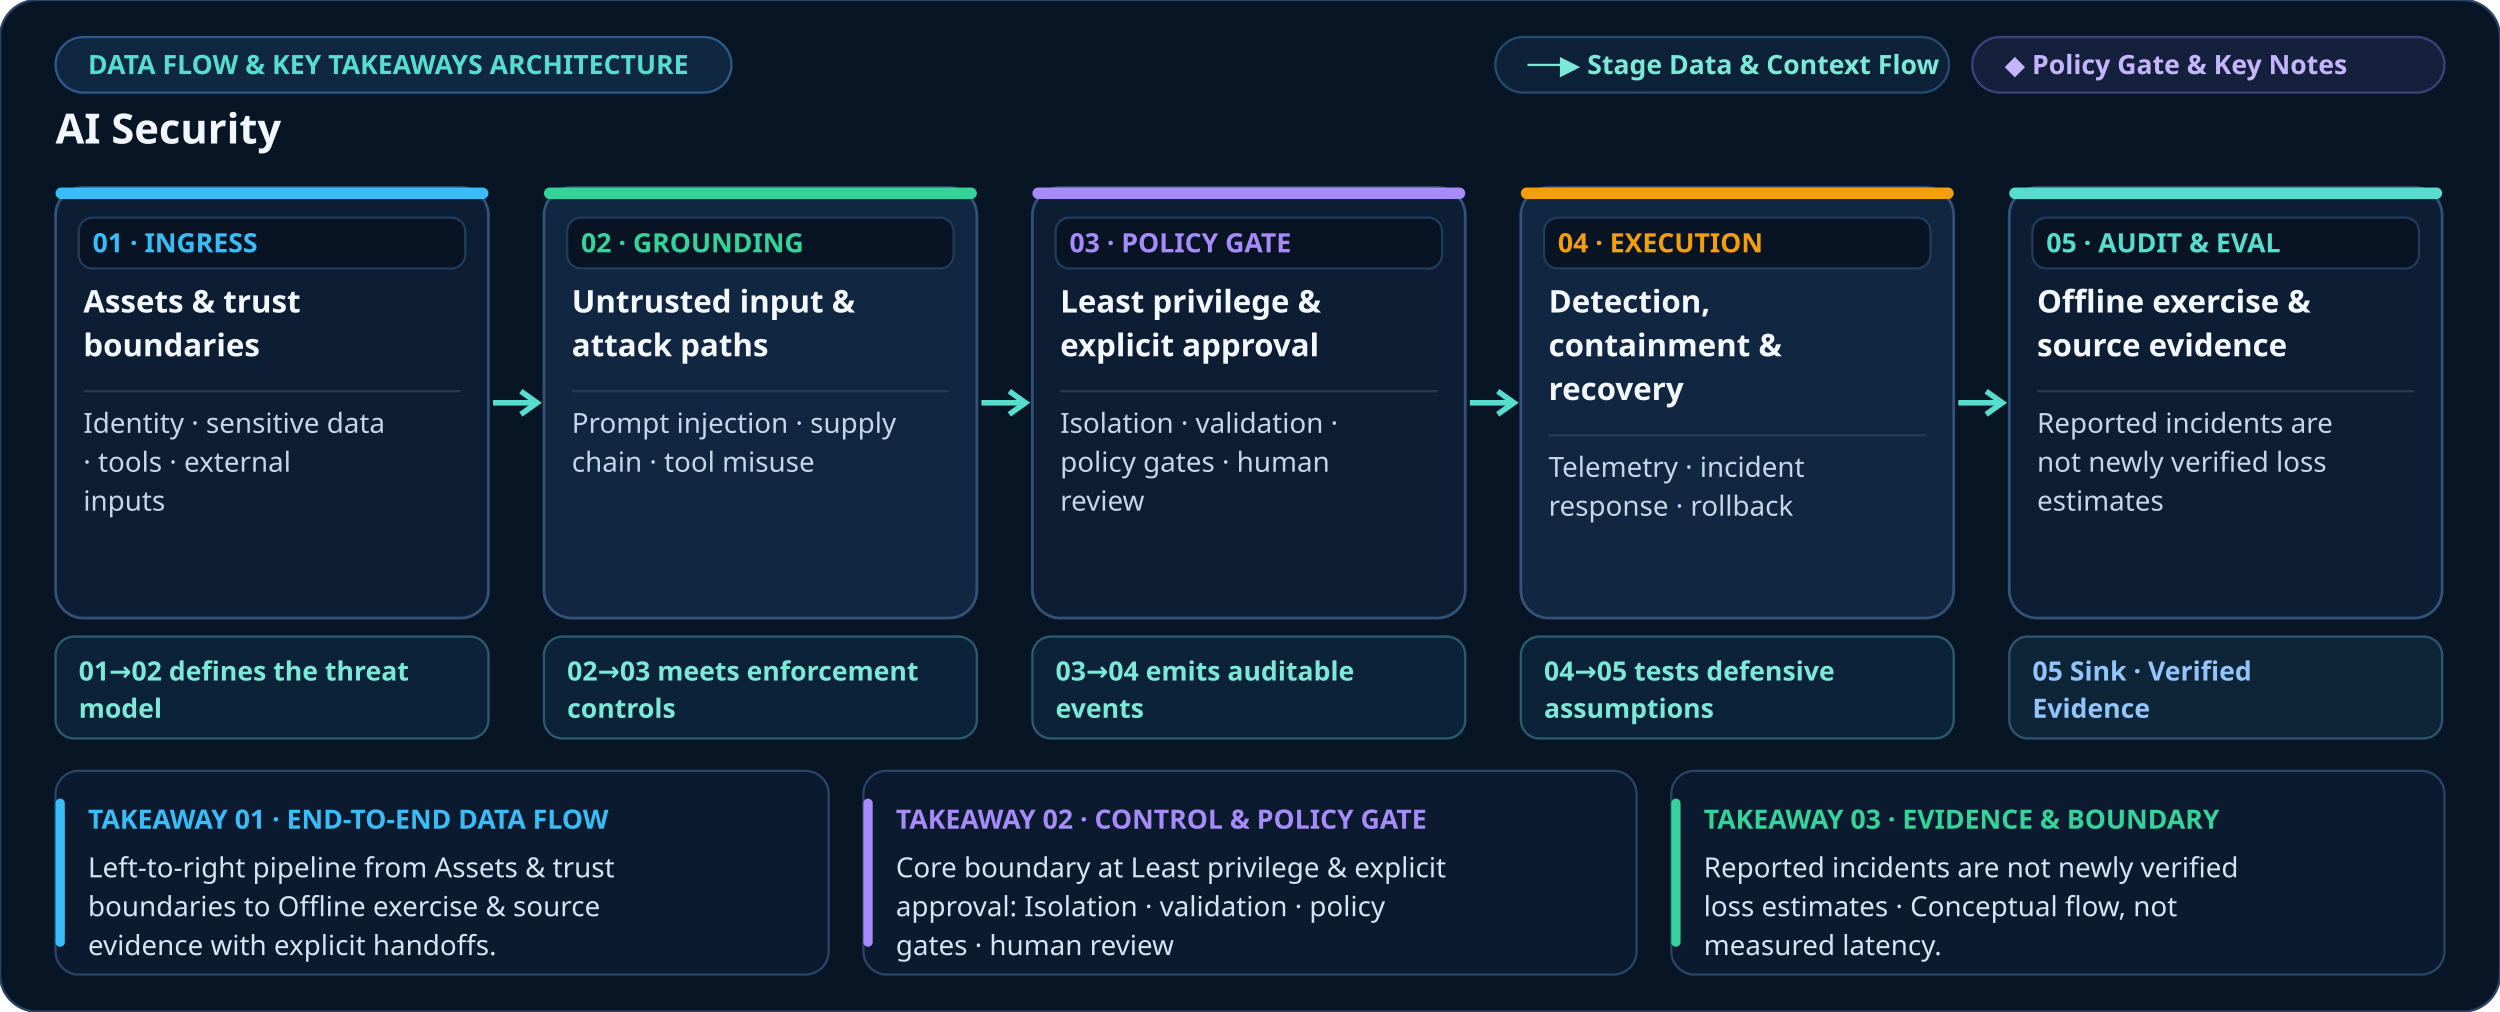
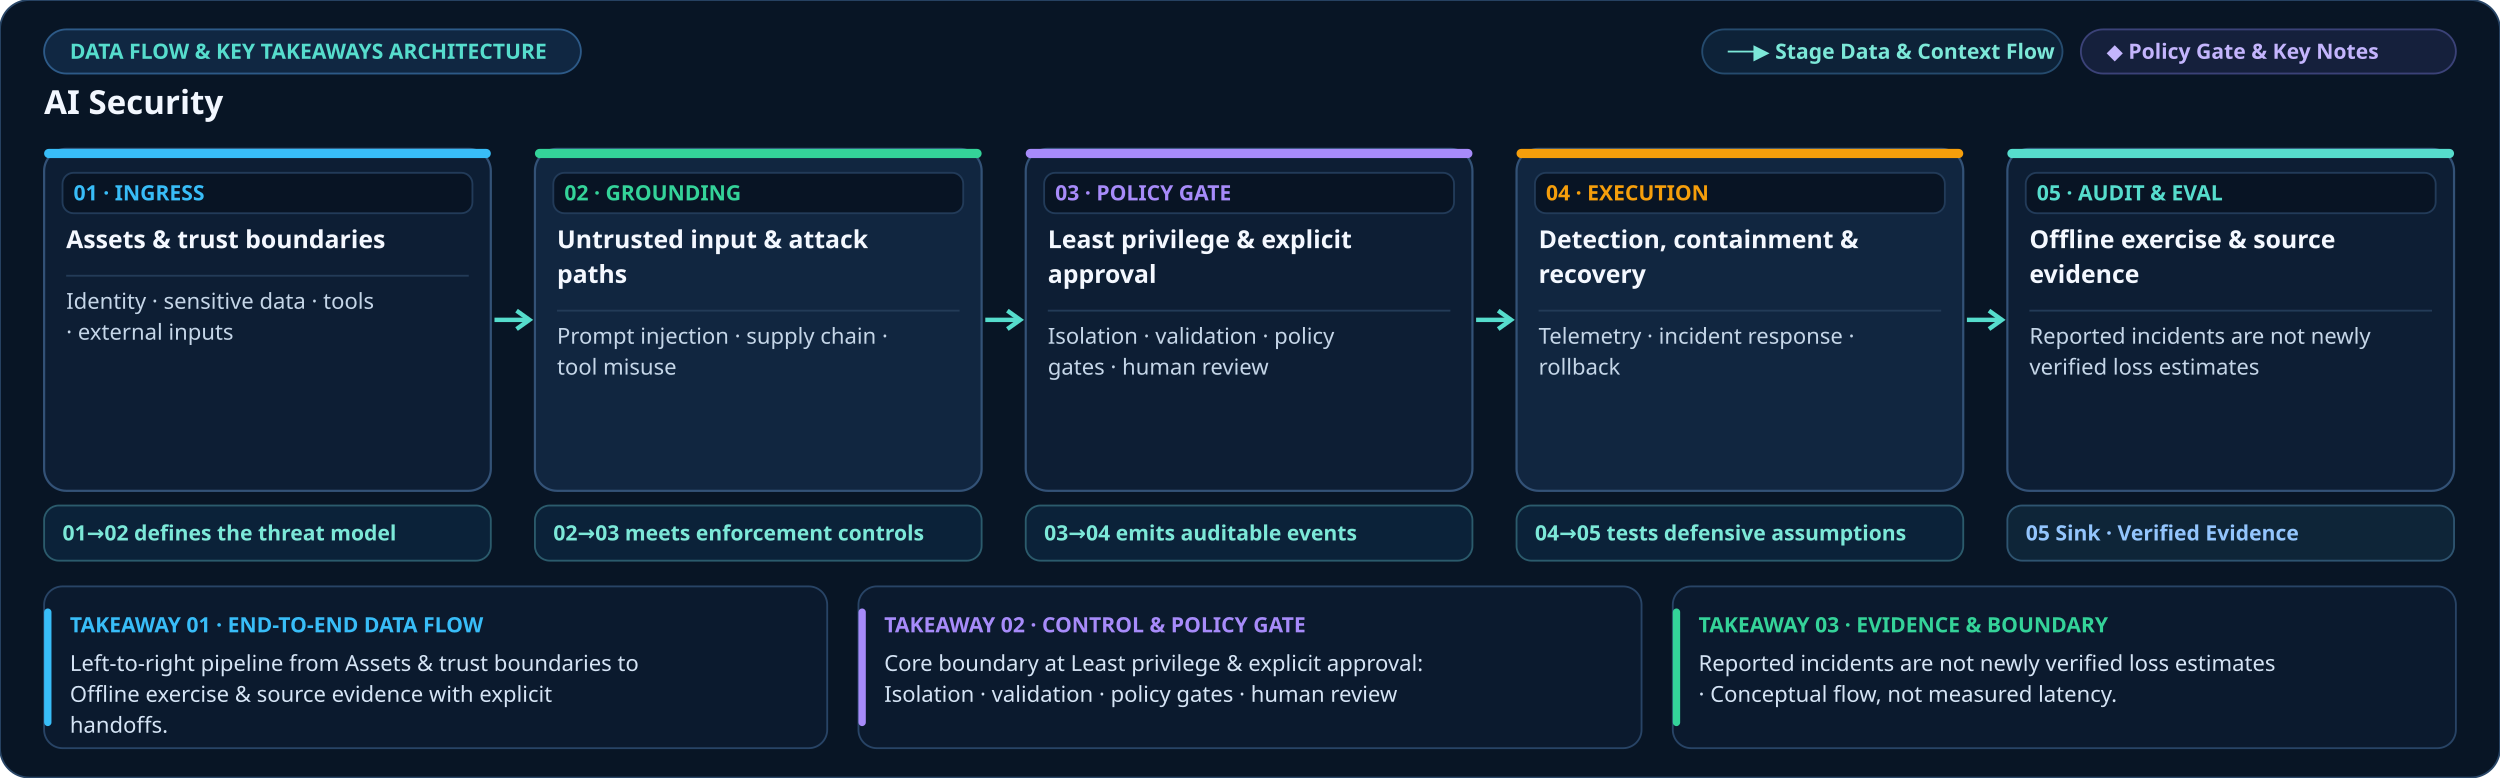
- <svg xmlns="http://www.w3.org/2000/svg" lang="en" class="knowledge-graph-wide" role="img" aria-labelledby="knowledge-0f527c90363d-title knowledge-0f527c90363d-desc" viewBox="0 0 1080 437" width="1080" style="width:100%;height:auto;max-width:1080px;margin:0 auto;font-family:system-ui,sans-serif">
-   <rect width="1080" height="437" rx="16" fill="#081525" stroke="#284566" />
+ <svg xmlns="http://www.w3.org/2000/svg" lang="en" class="knowledge-graph-wide" role="img" aria-labelledby="knowledge-0f527c90363d-title knowledge-0f527c90363d-desc" viewBox="0 0 1360 423" width="1360" style="width:100%;height:auto;margin:0 auto;font-family:system-ui,sans-serif">
+   <rect width="1360" height="423" rx="16" fill="#081525" stroke="#284566" />
  <rect x="24" y="16" width="292" height="24" rx="12" fill="#102742" stroke="#2d5a88" />
  <text x="38" y="32" fill="#56ddcd" font-size="11.5" font-weight="700">
    <tspan x="38" dy="0">DATA FLOW &amp; KEY TAKEAWAYS ARCHITECTURE</tspan>
  </text>
-   <rect x="646" y="16" width="196" height="24" rx="12" fill="#0d2238" stroke="#254b6e" />
-   <text x="660" y="32" fill="#7ce8d8" font-size="11.5" font-weight="600">
-     <tspan x="660" dy="0">──▶ Stage Data &amp; Context Flow</tspan>
+   <rect x="926" y="16" width="196" height="24" rx="12" fill="#0d2238" stroke="#254b6e" />
+   <text x="940" y="32" fill="#7ce8d8" font-size="11.5" font-weight="600">
+     <tspan x="940" dy="0">──▶ Stage Data &amp; Context Flow</tspan>
  </text>
-   <rect x="852" y="16" width="204" height="24" rx="12" fill="#15203c" stroke="#3b4278" />
-   <text x="866" y="32" fill="#c4b5fd" font-size="11.5" font-weight="600">
-     <tspan x="866" dy="0">◆ Policy Gate &amp; Key Notes</tspan>
+   <rect x="1132" y="16" width="204" height="24" rx="12" fill="#15203c" stroke="#3b4278" />
+   <text x="1146" y="32" fill="#c4b5fd" font-size="11.5" font-weight="600">
+     <tspan x="1146" dy="0">◆ Policy Gate &amp; Key Notes</tspan>
  </text>
  <text x="24" y="62" fill="#f2f7ff" font-size="18" font-weight="700">
    <tspan x="24" dy="0">AI Security</tspan>
  </text>
  <g data-concept="1">
-     <rect x="24" y="81" width="187" height="186" rx="12" fill="#0d1e34" stroke="#335277" stroke-width="1.2" />
-     <rect x="24" y="81" width="187" height="5" rx="2.5" fill="#38bdf8" />
-     <rect x="34" y="94" width="167" height="22" rx="6" fill="#081424" stroke="#223b59" />
+     <rect x="24" y="81" width="243" height="186" rx="12" fill="#0d1e34" stroke="#335277" stroke-width="1.2" />
+     <rect x="24" y="81" width="243" height="5" rx="2.5" fill="#38bdf8" />
+     <rect x="34" y="94" width="223" height="22" rx="6" fill="#081424" stroke="#223b59" />
    <text x="40" y="109" fill="#38bdf8" font-size="11.5" font-weight="700">
      <tspan x="40" dy="0">01 · INGRESS</tspan>
    </text>
    <text x="36" y="135" fill="#f4f8ff" font-size="13.5" font-weight="700">
-       <tspan x="36" dy="0">Assets &amp; trust</tspan>
-       <tspan x="36" dy="18.9">boundaries</tspan>
+       <tspan x="36" dy="0">Assets &amp; trust boundaries</tspan>
    </text>
-     <path d="M36 169 H199" stroke="#233b57" stroke-width="1" />
-     <text x="36" y="187" fill="#c5d6e8" font-size="12" font-weight="400">
-       <tspan x="36" dy="0">Identity · sensitive data</tspan>
-       <tspan x="36" dy="16.8">· tools · external</tspan>
-       <tspan x="36" dy="16.8">inputs</tspan>
+     <path d="M36 150 H255" stroke="#233b57" stroke-width="1" />
+     <text x="36" y="168" fill="#c5d6e8" font-size="12" font-weight="400">
+       <tspan x="36" dy="0">Identity · sensitive data · tools</tspan>
+       <tspan x="36" dy="16.8">· external inputs</tspan>
    </text>
  </g>
  <g data-relationship="defines the threat model">
-     <path d="M213 174 H231" fill="none" stroke="#56ddcd" stroke-width="2.4" />
-     <path d="M225 169 L232 174 L225 179" fill="none" stroke="#56ddcd" stroke-width="2.4" />
-     <rect x="24" y="275" width="187" height="44" rx="8" fill="#0b2239" stroke="#2b5b6c" />
+     <path d="M269 174 H287" fill="none" stroke="#56ddcd" stroke-width="2.4" />
+     <path d="M281 169 L288 174 L281 179" fill="none" stroke="#56ddcd" stroke-width="2.4" />
+     <rect x="24" y="275" width="243" height="30" rx="8" fill="#0b2239" stroke="#2b5b6c" />
    <text x="34" y="294" fill="#7ce8d8" font-size="11.5" font-weight="600">
-       <tspan x="34" dy="0">01→02 defines the threat</tspan>
-       <tspan x="34" dy="16.1">model</tspan>
+       <tspan x="34" dy="0">01→02 defines the threat model</tspan>
    </text>
  </g>
  <g data-concept="2">
-     <rect x="235" y="81" width="187" height="186" rx="12" fill="#112640" stroke="#335277" stroke-width="1.2" />
-     <rect x="235" y="81" width="187" height="5" rx="2.5" fill="#34d399" />
-     <rect x="245" y="94" width="167" height="22" rx="6" fill="#081424" stroke="#223b59" />
-     <text x="251" y="109" fill="#34d399" font-size="11.5" font-weight="700">
-       <tspan x="251" dy="0">02 · GROUNDING</tspan>
+     <rect x="291" y="81" width="243" height="186" rx="12" fill="#112640" stroke="#335277" stroke-width="1.2" />
+     <rect x="291" y="81" width="243" height="5" rx="2.5" fill="#34d399" />
+     <rect x="301" y="94" width="223" height="22" rx="6" fill="#081424" stroke="#223b59" />
+     <text x="307" y="109" fill="#34d399" font-size="11.5" font-weight="700">
+       <tspan x="307" dy="0">02 · GROUNDING</tspan>
    </text>
-     <text x="247" y="135" fill="#f4f8ff" font-size="13.5" font-weight="700">
-       <tspan x="247" dy="0">Untrusted input &amp;</tspan>
-       <tspan x="247" dy="18.9">attack paths</tspan>
+     <text x="303" y="135" fill="#f4f8ff" font-size="13.5" font-weight="700">
+       <tspan x="303" dy="0">Untrusted input &amp; attack</tspan>
+       <tspan x="303" dy="18.9">paths</tspan>
    </text>
-     <path d="M247 169 H410" stroke="#233b57" stroke-width="1" />
-     <text x="247" y="187" fill="#c5d6e8" font-size="12" font-weight="400">
-       <tspan x="247" dy="0">Prompt injection · supply</tspan>
-       <tspan x="247" dy="16.8">chain · tool misuse</tspan>
+     <path d="M303 169 H522" stroke="#233b57" stroke-width="1" />
+     <text x="303" y="187" fill="#c5d6e8" font-size="12" font-weight="400">
+       <tspan x="303" dy="0">Prompt injection · supply chain ·</tspan>
+       <tspan x="303" dy="16.8">tool misuse</tspan>
    </text>
  </g>
  <g data-relationship="meets enforcement controls">
-     <path d="M424 174 H442" fill="none" stroke="#56ddcd" stroke-width="2.4" />
-     <path d="M436 169 L443 174 L436 179" fill="none" stroke="#56ddcd" stroke-width="2.4" />
-     <rect x="235" y="275" width="187" height="44" rx="8" fill="#0b2239" stroke="#2b5b6c" />
-     <text x="245" y="294" fill="#7ce8d8" font-size="11.5" font-weight="600">
-       <tspan x="245" dy="0">02→03 meets enforcement</tspan>
-       <tspan x="245" dy="16.1">controls</tspan>
+     <path d="M536 174 H554" fill="none" stroke="#56ddcd" stroke-width="2.4" />
+     <path d="M548 169 L555 174 L548 179" fill="none" stroke="#56ddcd" stroke-width="2.4" />
+     <rect x="291" y="275" width="243" height="30" rx="8" fill="#0b2239" stroke="#2b5b6c" />
+     <text x="301" y="294" fill="#7ce8d8" font-size="11.5" font-weight="600">
+       <tspan x="301" dy="0">02→03 meets enforcement controls</tspan>
    </text>
  </g>
  <g data-concept="3">
-     <rect x="446" y="81" width="187" height="186" rx="12" fill="#0d1e34" stroke="#335277" stroke-width="1.2" />
-     <rect x="446" y="81" width="187" height="5" rx="2.5" fill="#a78bfa" />
-     <rect x="456" y="94" width="167" height="22" rx="6" fill="#081424" stroke="#223b59" />
-     <text x="462" y="109" fill="#a78bfa" font-size="11.5" font-weight="700">
-       <tspan x="462" dy="0">03 · POLICY GATE</tspan>
+     <rect x="558" y="81" width="243" height="186" rx="12" fill="#0d1e34" stroke="#335277" stroke-width="1.2" />
+     <rect x="558" y="81" width="243" height="5" rx="2.5" fill="#a78bfa" />
+     <rect x="568" y="94" width="223" height="22" rx="6" fill="#081424" stroke="#223b59" />
+     <text x="574" y="109" fill="#a78bfa" font-size="11.5" font-weight="700">
+       <tspan x="574" dy="0">03 · POLICY GATE</tspan>
    </text>
-     <text x="458" y="135" fill="#f4f8ff" font-size="13.5" font-weight="700">
-       <tspan x="458" dy="0">Least privilege &amp;</tspan>
-       <tspan x="458" dy="18.9">explicit approval</tspan>
+     <text x="570" y="135" fill="#f4f8ff" font-size="13.5" font-weight="700">
+       <tspan x="570" dy="0">Least privilege &amp; explicit</tspan>
+       <tspan x="570" dy="18.9">approval</tspan>
    </text>
-     <path d="M458 169 H621" stroke="#233b57" stroke-width="1" />
-     <text x="458" y="187" fill="#c5d6e8" font-size="12" font-weight="400">
-       <tspan x="458" dy="0">Isolation · validation ·</tspan>
-       <tspan x="458" dy="16.8">policy gates · human</tspan>
-       <tspan x="458" dy="16.8">review</tspan>
+     <path d="M570 169 H789" stroke="#233b57" stroke-width="1" />
+     <text x="570" y="187" fill="#c5d6e8" font-size="12" font-weight="400">
+       <tspan x="570" dy="0">Isolation · validation · policy</tspan>
+       <tspan x="570" dy="16.8">gates · human review</tspan>
    </text>
  </g>
  <g data-relationship="emits auditable events">
-     <path d="M635 174 H653" fill="none" stroke="#56ddcd" stroke-width="2.4" />
-     <path d="M647 169 L654 174 L647 179" fill="none" stroke="#56ddcd" stroke-width="2.4" />
-     <rect x="446" y="275" width="187" height="44" rx="8" fill="#0b2239" stroke="#2b5b6c" />
-     <text x="456" y="294" fill="#7ce8d8" font-size="11.5" font-weight="600">
-       <tspan x="456" dy="0">03→04 emits auditable</tspan>
-       <tspan x="456" dy="16.1">events</tspan>
+     <path d="M803 174 H821" fill="none" stroke="#56ddcd" stroke-width="2.4" />
+     <path d="M815 169 L822 174 L815 179" fill="none" stroke="#56ddcd" stroke-width="2.4" />
+     <rect x="558" y="275" width="243" height="30" rx="8" fill="#0b2239" stroke="#2b5b6c" />
+     <text x="568" y="294" fill="#7ce8d8" font-size="11.5" font-weight="600">
+       <tspan x="568" dy="0">03→04 emits auditable events</tspan>
    </text>
  </g>
  <g data-concept="4">
-     <rect x="657" y="81" width="187" height="186" rx="12" fill="#112640" stroke="#335277" stroke-width="1.2" />
-     <rect x="657" y="81" width="187" height="5" rx="2.5" fill="#f59e0b" />
-     <rect x="667" y="94" width="167" height="22" rx="6" fill="#081424" stroke="#223b59" />
-     <text x="673" y="109" fill="#f59e0b" font-size="11.5" font-weight="700">
-       <tspan x="673" dy="0">04 · EXECUTION</tspan>
+     <rect x="825" y="81" width="243" height="186" rx="12" fill="#112640" stroke="#335277" stroke-width="1.2" />
+     <rect x="825" y="81" width="243" height="5" rx="2.5" fill="#f59e0b" />
+     <rect x="835" y="94" width="223" height="22" rx="6" fill="#081424" stroke="#223b59" />
+     <text x="841" y="109" fill="#f59e0b" font-size="11.5" font-weight="700">
+       <tspan x="841" dy="0">04 · EXECUTION</tspan>
    </text>
-     <text x="669" y="135" fill="#f4f8ff" font-size="13.5" font-weight="700">
-       <tspan x="669" dy="0">Detection,</tspan>
-       <tspan x="669" dy="18.9">containment &amp;</tspan>
-       <tspan x="669" dy="18.9">recovery</tspan>
+     <text x="837" y="135" fill="#f4f8ff" font-size="13.5" font-weight="700">
+       <tspan x="837" dy="0">Detection, containment &amp;</tspan>
+       <tspan x="837" dy="18.9">recovery</tspan>
    </text>
-     <path d="M669 188 H832" stroke="#233b57" stroke-width="1" />
-     <text x="669" y="206" fill="#c5d6e8" font-size="12" font-weight="400">
-       <tspan x="669" dy="0">Telemetry · incident</tspan>
-       <tspan x="669" dy="16.8">response · rollback</tspan>
+     <path d="M837 169 H1056" stroke="#233b57" stroke-width="1" />
+     <text x="837" y="187" fill="#c5d6e8" font-size="12" font-weight="400">
+       <tspan x="837" dy="0">Telemetry · incident response ·</tspan>
+       <tspan x="837" dy="16.8">rollback</tspan>
    </text>
  </g>
  <g data-relationship="tests defensive assumptions">
-     <path d="M846 174 H864" fill="none" stroke="#56ddcd" stroke-width="2.4" />
-     <path d="M858 169 L865 174 L858 179" fill="none" stroke="#56ddcd" stroke-width="2.4" />
-     <rect x="657" y="275" width="187" height="44" rx="8" fill="#0b2239" stroke="#2b5b6c" />
-     <text x="667" y="294" fill="#7ce8d8" font-size="11.5" font-weight="600">
-       <tspan x="667" dy="0">04→05 tests defensive</tspan>
-       <tspan x="667" dy="16.1">assumptions</tspan>
+     <path d="M1070 174 H1088" fill="none" stroke="#56ddcd" stroke-width="2.4" />
+     <path d="M1082 169 L1089 174 L1082 179" fill="none" stroke="#56ddcd" stroke-width="2.4" />
+     <rect x="825" y="275" width="243" height="30" rx="8" fill="#0b2239" stroke="#2b5b6c" />
+     <text x="835" y="294" fill="#7ce8d8" font-size="11.5" font-weight="600">
+       <tspan x="835" dy="0">04→05 tests defensive assumptions</tspan>
    </text>
  </g>
  <g data-concept="5">
-     <rect x="868" y="81" width="187" height="186" rx="12" fill="#0d1e34" stroke="#335277" stroke-width="1.2" />
-     <rect x="868" y="81" width="187" height="5" rx="2.5" fill="#56ddcd" />
-     <rect x="878" y="94" width="167" height="22" rx="6" fill="#081424" stroke="#223b59" />
-     <text x="884" y="109" fill="#56ddcd" font-size="11.5" font-weight="700">
-       <tspan x="884" dy="0">05 · AUDIT &amp; EVAL</tspan>
+     <rect x="1092" y="81" width="243" height="186" rx="12" fill="#0d1e34" stroke="#335277" stroke-width="1.2" />
+     <rect x="1092" y="81" width="243" height="5" rx="2.5" fill="#56ddcd" />
+     <rect x="1102" y="94" width="223" height="22" rx="6" fill="#081424" stroke="#223b59" />
+     <text x="1108" y="109" fill="#56ddcd" font-size="11.5" font-weight="700">
+       <tspan x="1108" dy="0">05 · AUDIT &amp; EVAL</tspan>
    </text>
-     <text x="880" y="135" fill="#f4f8ff" font-size="13.5" font-weight="700">
-       <tspan x="880" dy="0">Offline exercise &amp;</tspan>
-       <tspan x="880" dy="18.9">source evidence</tspan>
+     <text x="1104" y="135" fill="#f4f8ff" font-size="13.5" font-weight="700">
+       <tspan x="1104" dy="0">Offline exercise &amp; source</tspan>
+       <tspan x="1104" dy="18.9">evidence</tspan>
    </text>
-     <path d="M880 169 H1043" stroke="#233b57" stroke-width="1" />
-     <text x="880" y="187" fill="#c5d6e8" font-size="12" font-weight="400">
-       <tspan x="880" dy="0">Reported incidents are</tspan>
-       <tspan x="880" dy="16.8">not newly verified loss</tspan>
-       <tspan x="880" dy="16.8">estimates</tspan>
+     <path d="M1104 169 H1323" stroke="#233b57" stroke-width="1" />
+     <text x="1104" y="187" fill="#c5d6e8" font-size="12" font-weight="400">
+       <tspan x="1104" dy="0">Reported incidents are not newly</tspan>
+       <tspan x="1104" dy="16.8">verified loss estimates</tspan>
    </text>
  </g>
-   <rect x="868" y="275" width="187" height="44" rx="8" fill="#0e2538" stroke="#2e5470" />
-   <text x="878" y="294" fill="#93c5fd" font-size="11.5" font-weight="600">
-     <tspan x="878" dy="0">05 Sink · Verified</tspan>
-     <tspan x="878" dy="16.1">Evidence</tspan>
+   <rect x="1092" y="275" width="243" height="30" rx="8" fill="#0e2538" stroke="#2e5470" />
+   <text x="1102" y="294" fill="#93c5fd" font-size="11.5" font-weight="600">
+     <tspan x="1102" dy="0">05 Sink · Verified Evidence</tspan>
  </text>
  <g data-takeaway="1">
-     <rect x="24" y="333" width="334" height="88" rx="10" fill="#0b1a2e" stroke="#284466" />
-     <rect x="24" y="345" width="4" height="64" rx="2" fill="#38bdf8" />
-     <text x="38" y="358" fill="#38bdf8" font-size="11.5" font-weight="700">
+     <rect x="24" y="319" width="426" height="88" rx="10" fill="#0b1a2e" stroke="#284466" />
+     <rect x="24" y="331" width="4" height="64" rx="2" fill="#38bdf8" />
+     <text x="38" y="344" fill="#38bdf8" font-size="11.5" font-weight="700">
      <tspan x="38" dy="0">TAKEAWAY 01 · END-TO-END DATA FLOW</tspan>
    </text>
-     <text x="38" y="379" fill="#d5e4f5" font-size="12" font-weight="400">
-       <tspan x="38" dy="0">Left-to-right pipeline from Assets &amp; trust</tspan>
-       <tspan x="38" dy="16.8">boundaries to Offline exercise &amp; source</tspan>
-       <tspan x="38" dy="16.8">evidence with explicit handoffs.</tspan>
+     <text x="38" y="365" fill="#d5e4f5" font-size="12" font-weight="400">
+       <tspan x="38" dy="0">Left-to-right pipeline from Assets &amp; trust boundaries to</tspan>
+       <tspan x="38" dy="16.8">Offline exercise &amp; source evidence with explicit</tspan>
+       <tspan x="38" dy="16.8">handoffs.</tspan>
    </text>
  </g>
  <g data-takeaway="2">
-     <rect x="373" y="333" width="334" height="88" rx="10" fill="#0b1a2e" stroke="#284466" />
-     <rect x="373" y="345" width="4" height="64" rx="2" fill="#a78bfa" />
-     <text x="387" y="358" fill="#a78bfa" font-size="11.5" font-weight="700">
-       <tspan x="387" dy="0">TAKEAWAY 02 · CONTROL &amp; POLICY GATE</tspan>
+     <rect x="467" y="319" width="426" height="88" rx="10" fill="#0b1a2e" stroke="#284466" />
+     <rect x="467" y="331" width="4" height="64" rx="2" fill="#a78bfa" />
+     <text x="481" y="344" fill="#a78bfa" font-size="11.5" font-weight="700">
+       <tspan x="481" dy="0">TAKEAWAY 02 · CONTROL &amp; POLICY GATE</tspan>
    </text>
-     <text x="387" y="379" fill="#d5e4f5" font-size="12" font-weight="400">
-       <tspan x="387" dy="0">Core boundary at Least privilege &amp; explicit</tspan>
-       <tspan x="387" dy="16.8">approval: Isolation · validation · policy</tspan>
-       <tspan x="387" dy="16.8">gates · human review</tspan>
+     <text x="481" y="365" fill="#d5e4f5" font-size="12" font-weight="400">
+       <tspan x="481" dy="0">Core boundary at Least privilege &amp; explicit approval:</tspan>
+       <tspan x="481" dy="16.8">Isolation · validation · policy gates · human review</tspan>
    </text>
  </g>
  <g data-takeaway="3">
-     <rect x="722" y="333" width="334" height="88" rx="10" fill="#0b1a2e" stroke="#284466" />
-     <rect x="722" y="345" width="4" height="64" rx="2" fill="#34d399" />
-     <text x="736" y="358" fill="#34d399" font-size="11.5" font-weight="700">
-       <tspan x="736" dy="0">TAKEAWAY 03 · EVIDENCE &amp; BOUNDARY</tspan>
+     <rect x="910" y="319" width="426" height="88" rx="10" fill="#0b1a2e" stroke="#284466" />
+     <rect x="910" y="331" width="4" height="64" rx="2" fill="#34d399" />
+     <text x="924" y="344" fill="#34d399" font-size="11.5" font-weight="700">
+       <tspan x="924" dy="0">TAKEAWAY 03 · EVIDENCE &amp; BOUNDARY</tspan>
    </text>
-     <text x="736" y="379" fill="#d5e4f5" font-size="12" font-weight="400">
-       <tspan x="736" dy="0">Reported incidents are not newly verified</tspan>
-       <tspan x="736" dy="16.8">loss estimates · Conceptual flow, not</tspan>
-       <tspan x="736" dy="16.8">measured latency.</tspan>
+     <text x="924" y="365" fill="#d5e4f5" font-size="12" font-weight="400">
+       <tspan x="924" dy="0">Reported incidents are not newly verified loss estimates</tspan>
+       <tspan x="924" dy="16.8">· Conceptual flow, not measured latency.</tspan>
    </text>
  </g>
</svg>
